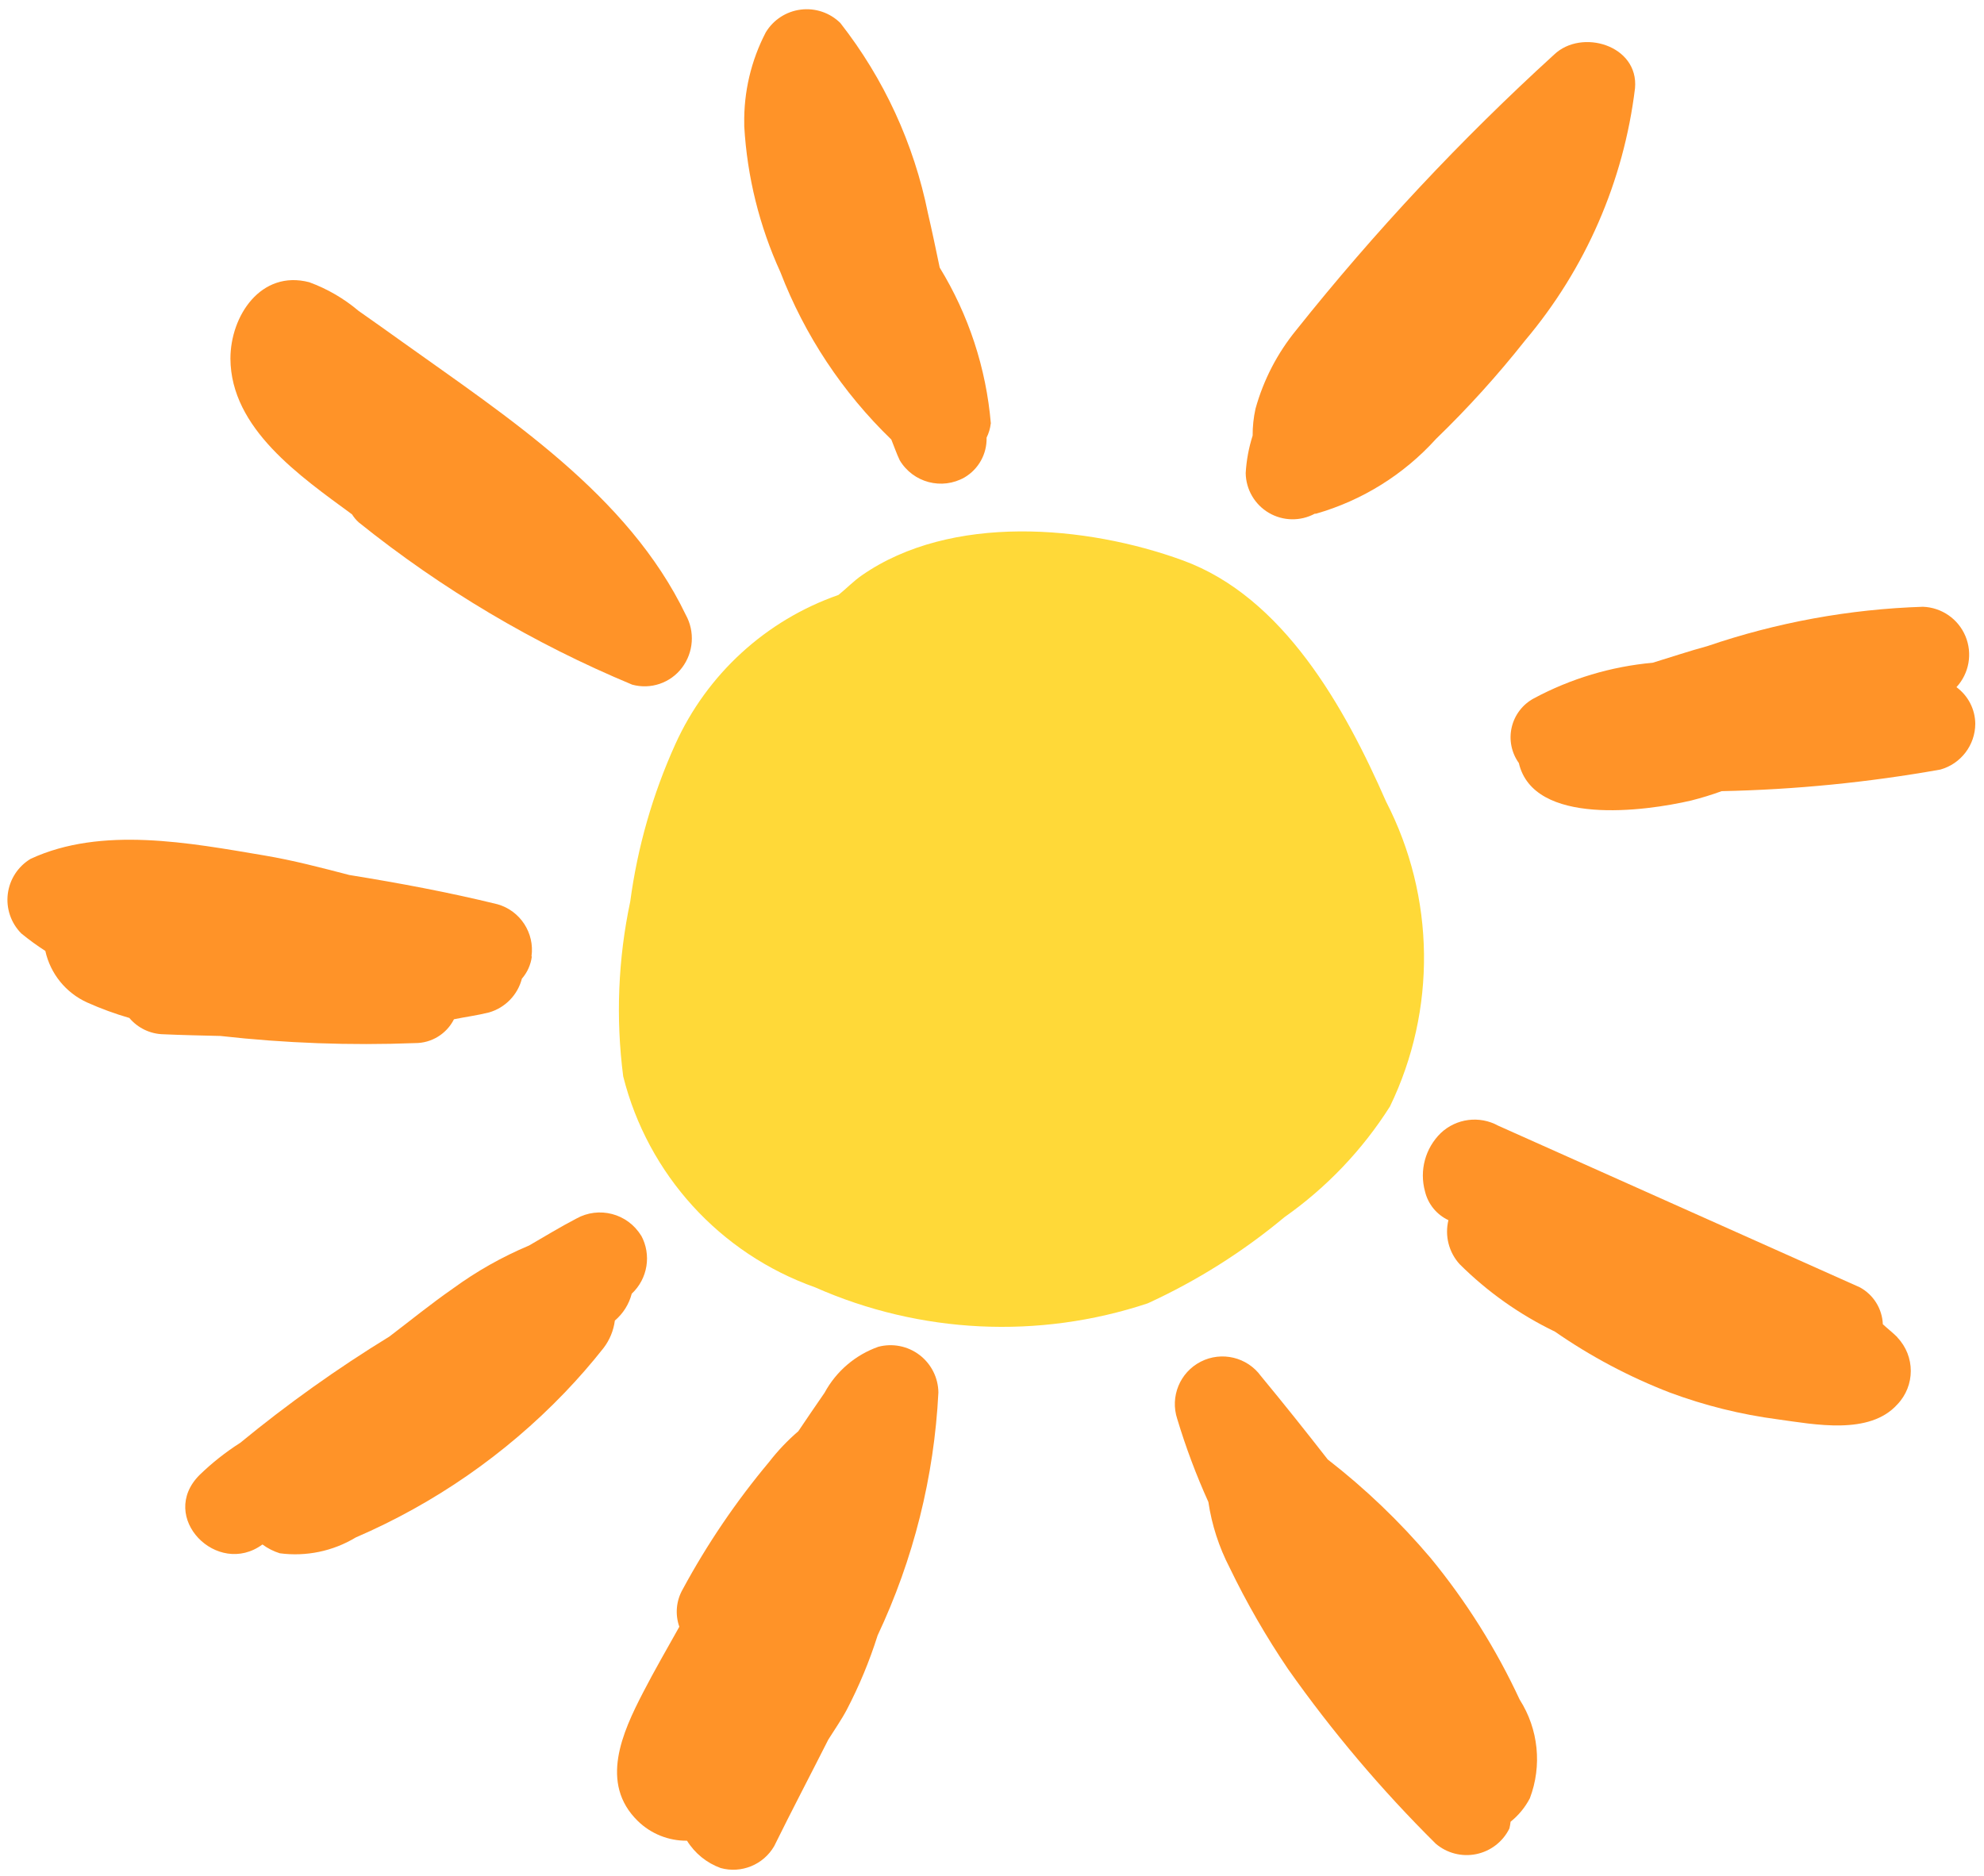
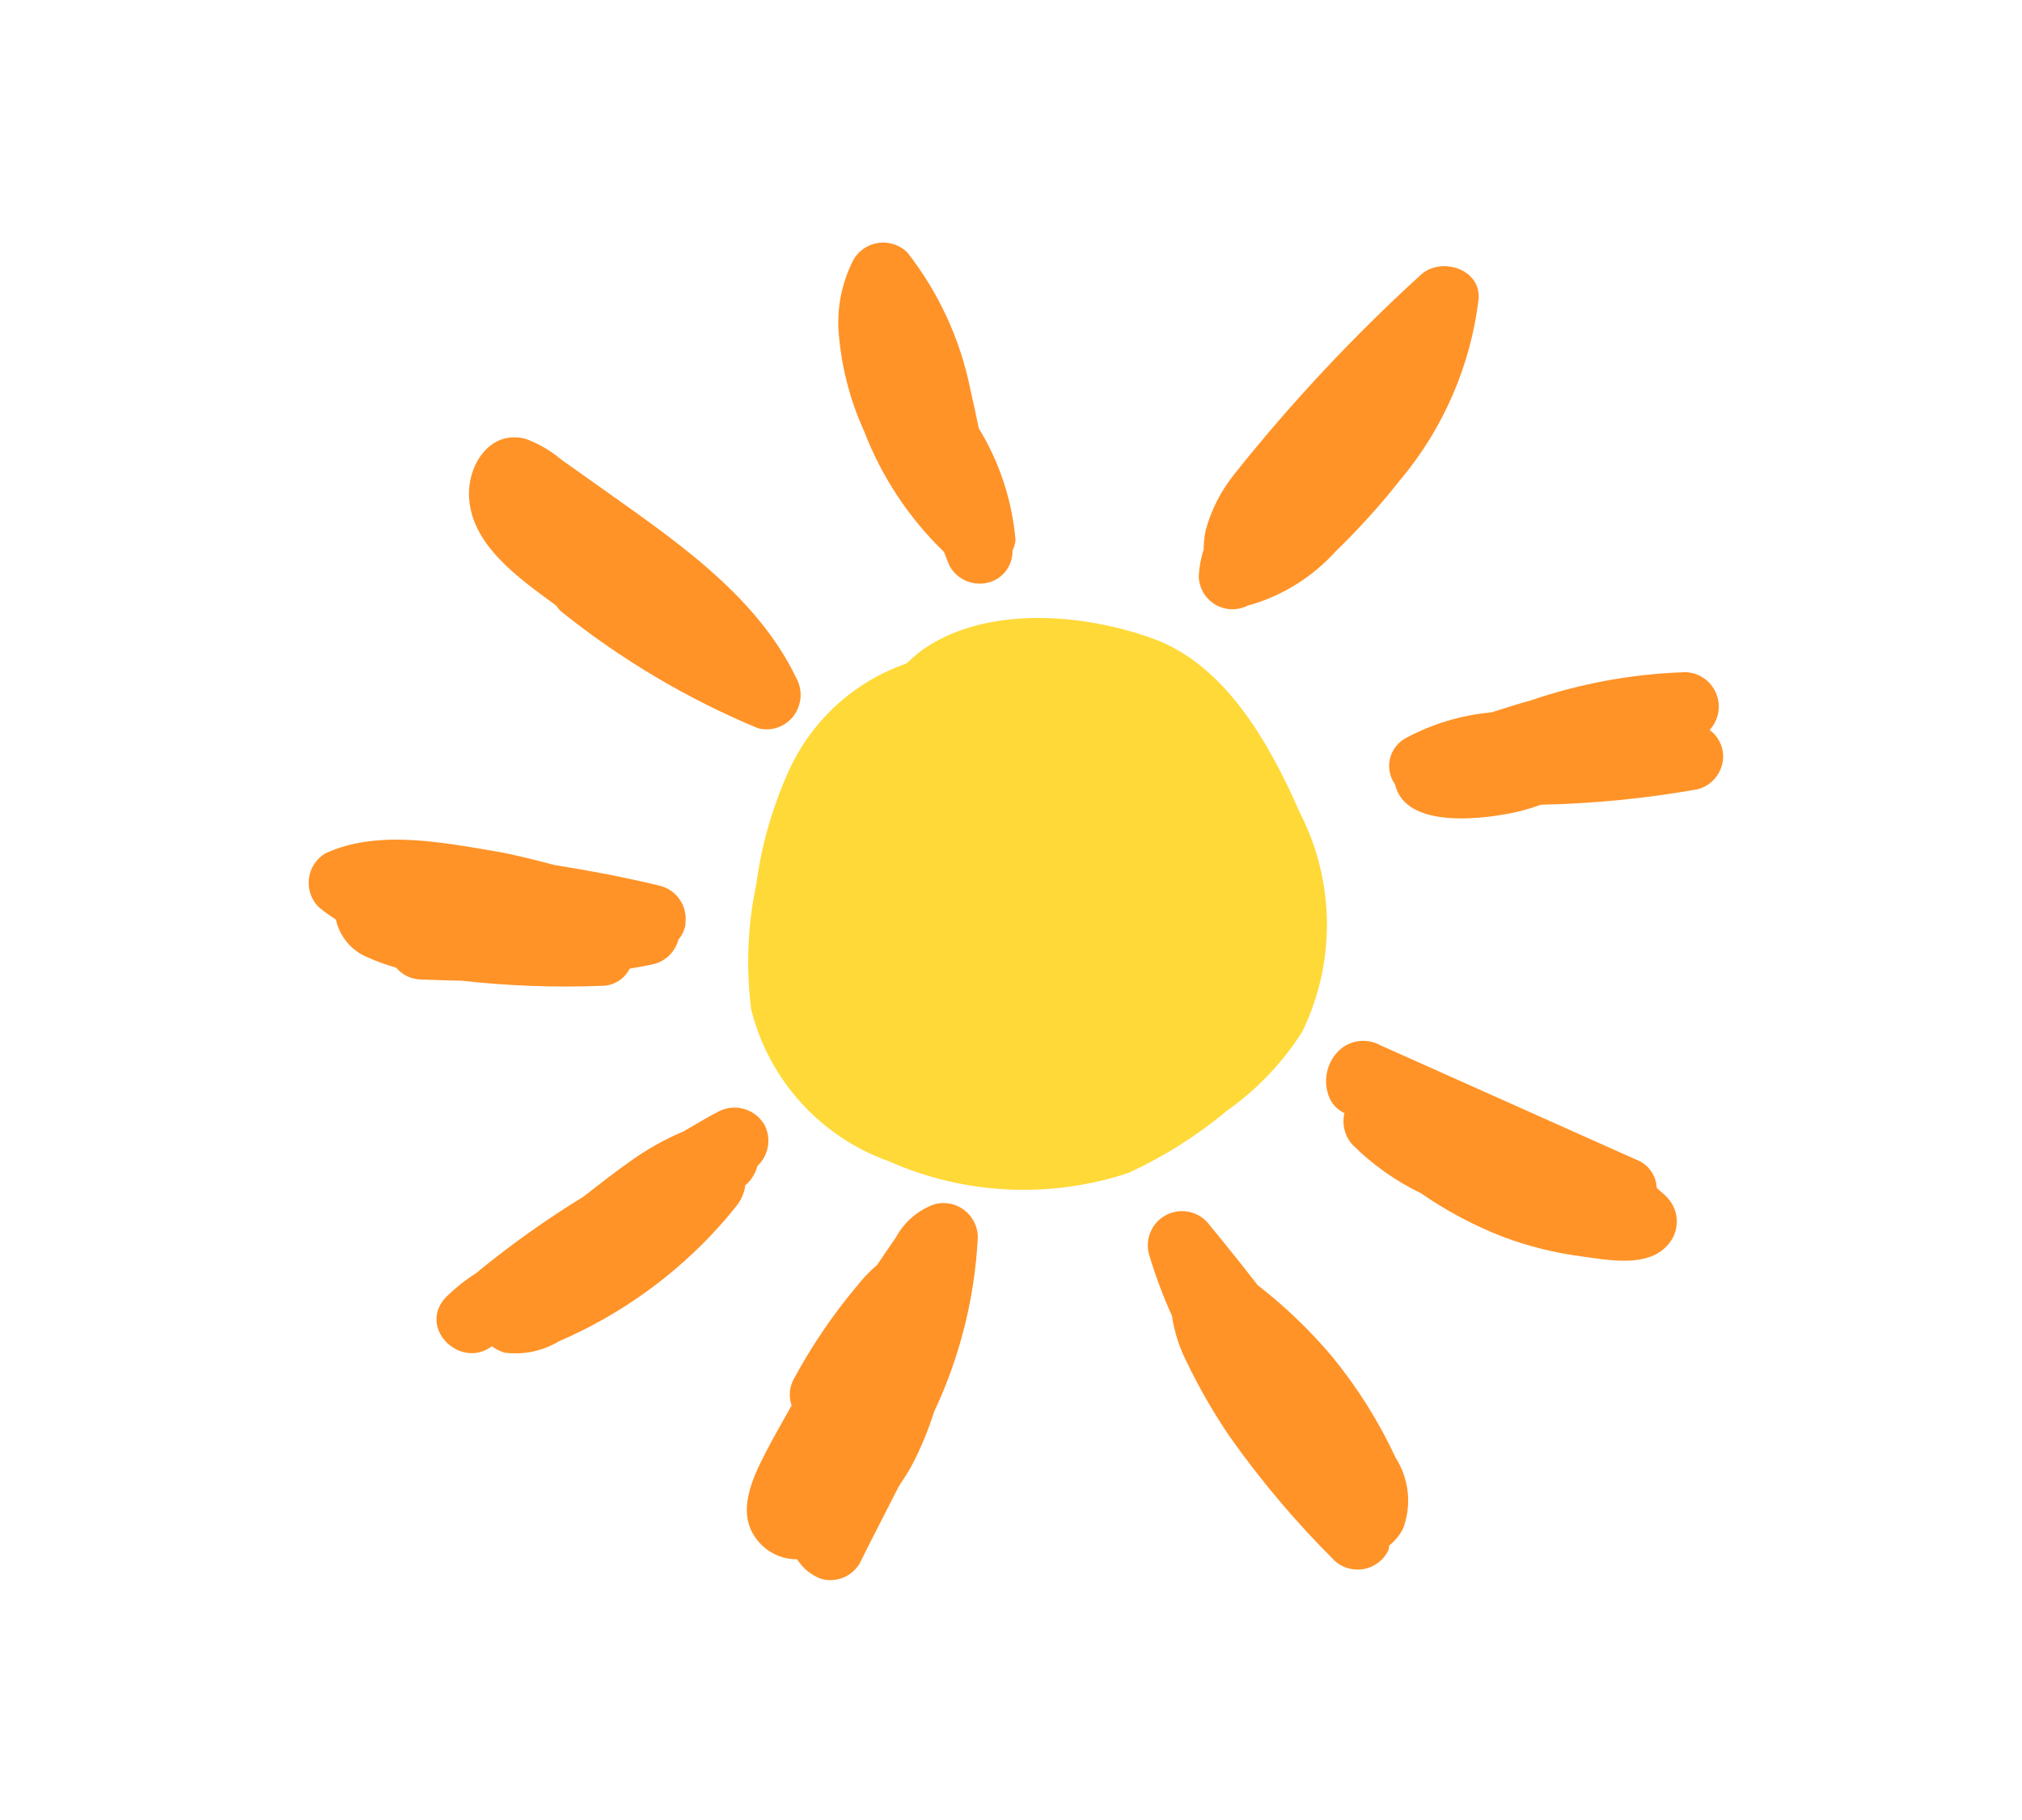
- <svg xmlns="http://www.w3.org/2000/svg" width="42.319" height="40" viewBox="0 0 42.319 40">
+ <svg xmlns="http://www.w3.org/2000/svg" width="60" height="54" viewBox="0 0 60 54">
  <defs>
    <clipPath id="clip-path">
+       <rect id="Retângulo_468" data-name="Retângulo 468" width="60" height="54" transform="translate(399 1323)" fill="none" stroke="#707070" stroke-width="1" opacity="0.4" />
+     </clipPath>
+     <clipPath id="clip-path-2">
      <path id="Caminho_4848" data-name="Caminho 4848" d="M199.8-20.455h42.319v-40H199.8Z" fill="none" />
    </clipPath>
  </defs>
-   <g id="alfabeto_s_e002_fim" transform="translate(-199.802 60.455)" clip-path="url(#clip-path)">
-     <g id="Grupo_3598" data-name="Grupo 3598" transform="translate(212.991 -49.12)">
-       <path id="Caminho_4838" data-name="Caminho 4838" d="M8.283,2.917C7.4.9,6.09-1.449,3.947-2.232c-2.07-.755-4.949-1-6.847.318-.176.121-.33.283-.5.419a5.981,5.981,0,0,0-3.48,3.185,11.986,11.986,0,0,0-.961,3.355,11.11,11.11,0,0,0-.15,3.729,6.44,6.44,0,0,0,4.093,4.5,9.862,9.862,0,0,0,7.094.342,13.032,13.032,0,0,0,2.918-1.839A8.361,8.361,0,0,0,8.364,9.416a7.275,7.275,0,0,0-.081-6.5" transform="translate(8.095 2.851)" fill="#ffd938" />
-     </g>
-     <g id="Grupo_3599" data-name="Grupo 3599" transform="translate(215.678 -60.261)">
-       <path id="Caminho_4839" data-name="Caminho 4839" d="M2.66,4.471A7.6,7.6,0,0,0,1.569,1.145C1.488.756,1.407.368,1.318-.015A9.683,9.683,0,0,0-.551-4.073a1.021,1.021,0,0,0-1.59.2A4.07,4.07,0,0,0-2.6-1.917c0,.014,0,.032,0,.049a8.692,8.692,0,0,0,.771,3.11A9.923,9.923,0,0,0,.537,4.813c.061.148.111.3.18.443A1.022,1.022,0,0,0,2.1,5.62a.955.955,0,0,0,.469-.848.906.906,0,0,0,.089-.3" transform="translate(2.599 4.369)" fill="#ff9328" />
-     </g>
-     <g id="Grupo_3600" data-name="Grupo 3600" transform="translate(204.717 -54.479)">
-       <path id="Caminho_4840" data-name="Caminho 4840" d="M4.912,3.61C3.682,1.049,1.1-.612-1.136-2.213c-.308-.221-.619-.441-.931-.66a3.477,3.477,0,0,0-1.052-.611C-4.148-3.752-4.8-2.769-4.8-1.854-4.792-.361-3.313.654-2.206,1.468a.791.791,0,0,0,.142.17A24.125,24.125,0,0,0,3.769,5.1a1,1,0,0,0,1.064-.362A1.037,1.037,0,0,0,4.912,3.61" transform="translate(4.8 3.528)" fill="#ff9328" />
-     </g>
-     <g id="Grupo_3601" data-name="Grupo 3601" transform="translate(199.959 -42.542)">
-       <path id="Caminho_4841" data-name="Caminho 4841" d="M5.654,1.258A1.011,1.011,0,0,0,4.93.147C3.884-.11,2.828-.306,1.766-.478c-.6-.156-1.2-.314-1.815-.417-1.588-.267-3.466-.629-4.981.073a1.019,1.019,0,0,0-.2,1.59,5.365,5.365,0,0,0,.514.374,1.582,1.582,0,0,0,.892,1.1,6.9,6.9,0,0,0,.9.33.976.976,0,0,0,.73.348c.4.018.807.026,1.212.036a27.643,27.643,0,0,0,4.154.152A.923.923,0,0,0,4,2.6c.249-.051.5-.083.749-.146a1.015,1.015,0,0,0,.7-.72.889.889,0,0,0,.212-.473" transform="translate(5.526 1.229)" fill="#ff9328" />
-     </g>
-     <g id="Grupo_3602" data-name="Grupo 3602" transform="translate(203.753 -34.588)">
-       <path id="Caminho_4842" data-name="Caminho 4842" d="M4.918.248A1.03,1.03,0,0,0,3.534-.114c-.342.178-.672.38-1.006.573a8.026,8.026,0,0,0-1.623.917C.439,1.7,0,2.057-.45,2.4A28.257,28.257,0,0,0-3.632,4.667a5.461,5.461,0,0,0-.868.686c-.9.9.38,2.191,1.341,1.483a1.253,1.253,0,0,0,.37.188,2.5,2.5,0,0,0,1.621-.338A13.69,13.69,0,0,0,3.285,3.6q.44-.458.832-.955a1.221,1.221,0,0,0,.241-.585,1.119,1.119,0,0,0,.36-.573,1.028,1.028,0,0,0,.2-1.244" transform="translate(4.806 0.242)" fill="#ff9328" />
-     </g>
-     <g id="Grupo_3603" data-name="Grupo 3603" transform="translate(212.963 -31.761)">
-       <path id="Caminho_4843" data-name="Caminho 4843" d="M2.809,3.135a13.774,13.774,0,0,0,1.3-5.19,1.021,1.021,0,0,0-1.281-.975,2.1,2.1,0,0,0-1.147.981c-.19.271-.374.548-.56.821A4.432,4.432,0,0,0,.5-.575,16.283,16.283,0,0,0-1.344,2.142a.962.962,0,0,0-.073.8c-.261.467-.53.931-.775,1.406-.439.848-.933,1.934-.111,2.737a1.477,1.477,0,0,0,1.05.421,1.411,1.411,0,0,0,.718.583A1.01,1.01,0,0,0,.606,7.623c.37-.751.767-1.507,1.155-2.274.134-.214.281-.423.395-.639a9.848,9.848,0,0,0,.654-1.574" transform="translate(2.746 3.064)" fill="#ff9328" />
-     </g>
-     <g id="Grupo_3604" data-name="Grupo 3604" transform="translate(224.861 -31.509)">
-       <path id="Caminho_4844" data-name="Caminho 4844" d="M3.721,3.7A14.157,14.157,0,0,0,1.817.672a14.647,14.647,0,0,0-2.193-2.1c-.467-.6-.941-1.194-1.424-1.778a1.015,1.015,0,0,0-1.785.915A14.339,14.339,0,0,0-2.921-.52a4.483,4.483,0,0,0,.453,1.4A17.124,17.124,0,0,0-1.222,3.043a27.793,27.793,0,0,0,3.15,3.725A1.016,1.016,0,0,0,3.5,6.444,1.192,1.192,0,0,0,3.525,6.3a1.564,1.564,0,0,0,.411-.5,2.358,2.358,0,0,0-.214-2.1" transform="translate(3.637 3.613)" fill="#ff9328" />
-     </g>
-     <g id="Grupo_3605" data-name="Grupo 3605" transform="translate(230.157 -36.568)">
-       <path id="Caminho_4845" data-name="Caminho 4845" d="M5.118,2.347c-.1-.1-.21-.184-.314-.281a.939.939,0,0,0-.49-.787L-3.4-2.169a1.048,1.048,0,0,0-1.226.158A1.267,1.267,0,0,0-4.962-.769a.909.909,0,0,0,.5.615,1.033,1.033,0,0,0,.239.939A7.5,7.5,0,0,0-2.19,2.224a11.664,11.664,0,0,0,2.452,1.3,10.523,10.523,0,0,0,2.3.571c.783.107,1.956.344,2.551-.318a1.033,1.033,0,0,0,0-1.43" transform="translate(5.002 2.294)" fill="#ff9328" />
-     </g>
-     <g id="Grupo_3606" data-name="Grupo 3606" transform="translate(232.027 -47.514)">
-       <path id="Caminho_4846" data-name="Caminho 4846" d="M4.808.868A1.022,1.022,0,0,0,4.092-.846a15.8,15.8,0,0,0-4.6.84C-.9.1-1.284.23-1.672.348a6.621,6.621,0,0,0-2.533.759.942.942,0,0,0-.322,1.38c.314,1.35,2.687,1.03,3.676.8a6.733,6.733,0,0,0,.651-.2,30.1,30.1,0,0,0,4.666-.461,1.019,1.019,0,0,0,.743-.975.979.979,0,0,0-.4-.781" transform="translate(4.699 0.848)" fill="#ff9328" />
-     </g>
-     <g id="Grupo_3607" data-name="Grupo 3607" transform="translate(226.376 -59.558)">
-       <path id="Caminho_4847" data-name="Caminho 4847" d="M3.325.136a50.659,50.659,0,0,0-5.5,5.876,4.58,4.58,0,0,0-.868,1.677,2.572,2.572,0,0,0-.061.573,3.224,3.224,0,0,0-.148.8,1,1,0,0,0,1.473.866c.01,0,.016,0,.026,0A5.489,5.489,0,0,0,.808,8.332a21.254,21.254,0,0,0,1.9-2.1A10.256,10.256,0,0,0,5.052.852C5.135-.065,3.911-.427,3.325.136" transform="translate(3.249 0.133)" fill="#ff9328" />
+   <g id="alfabeto_s_e002_fim" transform="translate(-399 -1323)" clip-path="url(#clip-path)">
+     <g id="alfabeto_s_e002_fim-2" data-name="alfabeto_s_e002_fim" transform="translate(208.198 1390.455)" clip-path="url(#clip-path-2)">
+       <g id="Grupo_3598" data-name="Grupo 3598" transform="translate(212.991 -49.12)">
+         <path id="Caminho_4838" data-name="Caminho 4838" d="M8.283,2.917C7.4.9,6.09-1.449,3.947-2.232c-2.07-.755-4.949-1-6.847.318-.176.121-.33.283-.5.419a5.981,5.981,0,0,0-3.48,3.185,11.986,11.986,0,0,0-.961,3.355,11.11,11.11,0,0,0-.15,3.729,6.44,6.44,0,0,0,4.093,4.5,9.862,9.862,0,0,0,7.094.342,13.032,13.032,0,0,0,2.918-1.839A8.361,8.361,0,0,0,8.364,9.416a7.275,7.275,0,0,0-.081-6.5" transform="translate(8.095 2.851)" fill="#ffd938" />
+       </g>
+       <g id="Grupo_3599" data-name="Grupo 3599" transform="translate(215.678 -60.261)">
+         <path id="Caminho_4839" data-name="Caminho 4839" d="M2.66,4.471A7.6,7.6,0,0,0,1.569,1.145C1.488.756,1.407.368,1.318-.015A9.683,9.683,0,0,0-.551-4.073a1.021,1.021,0,0,0-1.59.2A4.07,4.07,0,0,0-2.6-1.917c0,.014,0,.032,0,.049a8.692,8.692,0,0,0,.771,3.11A9.923,9.923,0,0,0,.537,4.813c.061.148.111.3.18.443A1.022,1.022,0,0,0,2.1,5.62a.955.955,0,0,0,.469-.848.906.906,0,0,0,.089-.3" transform="translate(2.599 4.369)" fill="#ff9328" />
+       </g>
+       <g id="Grupo_3600" data-name="Grupo 3600" transform="translate(204.717 -54.479)">
+         <path id="Caminho_4840" data-name="Caminho 4840" d="M4.912,3.61C3.682,1.049,1.1-.612-1.136-2.213c-.308-.221-.619-.441-.931-.66a3.477,3.477,0,0,0-1.052-.611C-4.148-3.752-4.8-2.769-4.8-1.854-4.792-.361-3.313.654-2.206,1.468a.791.791,0,0,0,.142.17A24.125,24.125,0,0,0,3.769,5.1a1,1,0,0,0,1.064-.362A1.037,1.037,0,0,0,4.912,3.61" transform="translate(4.8 3.528)" fill="#ff9328" />
+       </g>
+       <g id="Grupo_3601" data-name="Grupo 3601" transform="translate(199.959 -42.542)">
+         <path id="Caminho_4841" data-name="Caminho 4841" d="M5.654,1.258A1.011,1.011,0,0,0,4.93.147C3.884-.11,2.828-.306,1.766-.478c-.6-.156-1.2-.314-1.815-.417-1.588-.267-3.466-.629-4.981.073a1.019,1.019,0,0,0-.2,1.59,5.365,5.365,0,0,0,.514.374,1.582,1.582,0,0,0,.892,1.1,6.9,6.9,0,0,0,.9.33.976.976,0,0,0,.73.348c.4.018.807.026,1.212.036a27.643,27.643,0,0,0,4.154.152A.923.923,0,0,0,4,2.6c.249-.051.5-.083.749-.146a1.015,1.015,0,0,0,.7-.72.889.889,0,0,0,.212-.473" transform="translate(5.526 1.229)" fill="#ff9328" />
+       </g>
+       <g id="Grupo_3602" data-name="Grupo 3602" transform="translate(203.753 -34.588)">
+         <path id="Caminho_4842" data-name="Caminho 4842" d="M4.918.248A1.03,1.03,0,0,0,3.534-.114c-.342.178-.672.38-1.006.573a8.026,8.026,0,0,0-1.623.917C.439,1.7,0,2.057-.45,2.4A28.257,28.257,0,0,0-3.632,4.667a5.461,5.461,0,0,0-.868.686c-.9.9.38,2.191,1.341,1.483a1.253,1.253,0,0,0,.37.188,2.5,2.5,0,0,0,1.621-.338A13.69,13.69,0,0,0,3.285,3.6q.44-.458.832-.955a1.221,1.221,0,0,0,.241-.585,1.119,1.119,0,0,0,.36-.573,1.028,1.028,0,0,0,.2-1.244" transform="translate(4.806 0.242)" fill="#ff9328" />
+       </g>
+       <g id="Grupo_3603" data-name="Grupo 3603" transform="translate(212.963 -31.761)">
+         <path id="Caminho_4843" data-name="Caminho 4843" d="M2.809,3.135a13.774,13.774,0,0,0,1.3-5.19,1.021,1.021,0,0,0-1.281-.975,2.1,2.1,0,0,0-1.147.981c-.19.271-.374.548-.56.821A4.432,4.432,0,0,0,.5-.575,16.283,16.283,0,0,0-1.344,2.142a.962.962,0,0,0-.073.8c-.261.467-.53.931-.775,1.406-.439.848-.933,1.934-.111,2.737a1.477,1.477,0,0,0,1.05.421,1.411,1.411,0,0,0,.718.583A1.01,1.01,0,0,0,.606,7.623c.37-.751.767-1.507,1.155-2.274.134-.214.281-.423.395-.639a9.848,9.848,0,0,0,.654-1.574" transform="translate(2.746 3.064)" fill="#ff9328" />
+       </g>
+       <g id="Grupo_3604" data-name="Grupo 3604" transform="translate(224.861 -31.509)">
+         <path id="Caminho_4844" data-name="Caminho 4844" d="M3.721,3.7A14.157,14.157,0,0,0,1.817.672a14.647,14.647,0,0,0-2.193-2.1c-.467-.6-.941-1.194-1.424-1.778a1.015,1.015,0,0,0-1.785.915A14.339,14.339,0,0,0-2.921-.52a4.483,4.483,0,0,0,.453,1.4A17.124,17.124,0,0,0-1.222,3.043a27.793,27.793,0,0,0,3.15,3.725A1.016,1.016,0,0,0,3.5,6.444,1.192,1.192,0,0,0,3.525,6.3a1.564,1.564,0,0,0,.411-.5,2.358,2.358,0,0,0-.214-2.1" transform="translate(3.637 3.613)" fill="#ff9328" />
+       </g>
+       <g id="Grupo_3605" data-name="Grupo 3605" transform="translate(230.157 -36.568)">
+         <path id="Caminho_4845" data-name="Caminho 4845" d="M5.118,2.347c-.1-.1-.21-.184-.314-.281a.939.939,0,0,0-.49-.787L-3.4-2.169a1.048,1.048,0,0,0-1.226.158A1.267,1.267,0,0,0-4.962-.769a.909.909,0,0,0,.5.615,1.033,1.033,0,0,0,.239.939A7.5,7.5,0,0,0-2.19,2.224a11.664,11.664,0,0,0,2.452,1.3,10.523,10.523,0,0,0,2.3.571c.783.107,1.956.344,2.551-.318a1.033,1.033,0,0,0,0-1.43" transform="translate(5.002 2.294)" fill="#ff9328" />
+       </g>
+       <g id="Grupo_3606" data-name="Grupo 3606" transform="translate(232.027 -47.514)">
+         <path id="Caminho_4846" data-name="Caminho 4846" d="M4.808.868A1.022,1.022,0,0,0,4.092-.846a15.8,15.8,0,0,0-4.6.84C-.9.1-1.284.23-1.672.348a6.621,6.621,0,0,0-2.533.759.942.942,0,0,0-.322,1.38c.314,1.35,2.687,1.03,3.676.8a6.733,6.733,0,0,0,.651-.2,30.1,30.1,0,0,0,4.666-.461,1.019,1.019,0,0,0,.743-.975.979.979,0,0,0-.4-.781" transform="translate(4.699 0.848)" fill="#ff9328" />
+       </g>
+       <g id="Grupo_3607" data-name="Grupo 3607" transform="translate(226.376 -59.558)">
+         <path id="Caminho_4847" data-name="Caminho 4847" d="M3.325.136a50.659,50.659,0,0,0-5.5,5.876,4.58,4.58,0,0,0-.868,1.677,2.572,2.572,0,0,0-.061.573,3.224,3.224,0,0,0-.148.8,1,1,0,0,0,1.473.866c.01,0,.016,0,.026,0A5.489,5.489,0,0,0,.808,8.332a21.254,21.254,0,0,0,1.9-2.1A10.256,10.256,0,0,0,5.052.852C5.135-.065,3.911-.427,3.325.136" transform="translate(3.249 0.133)" fill="#ff9328" />
+       </g>
    </g>
  </g>
</svg>
